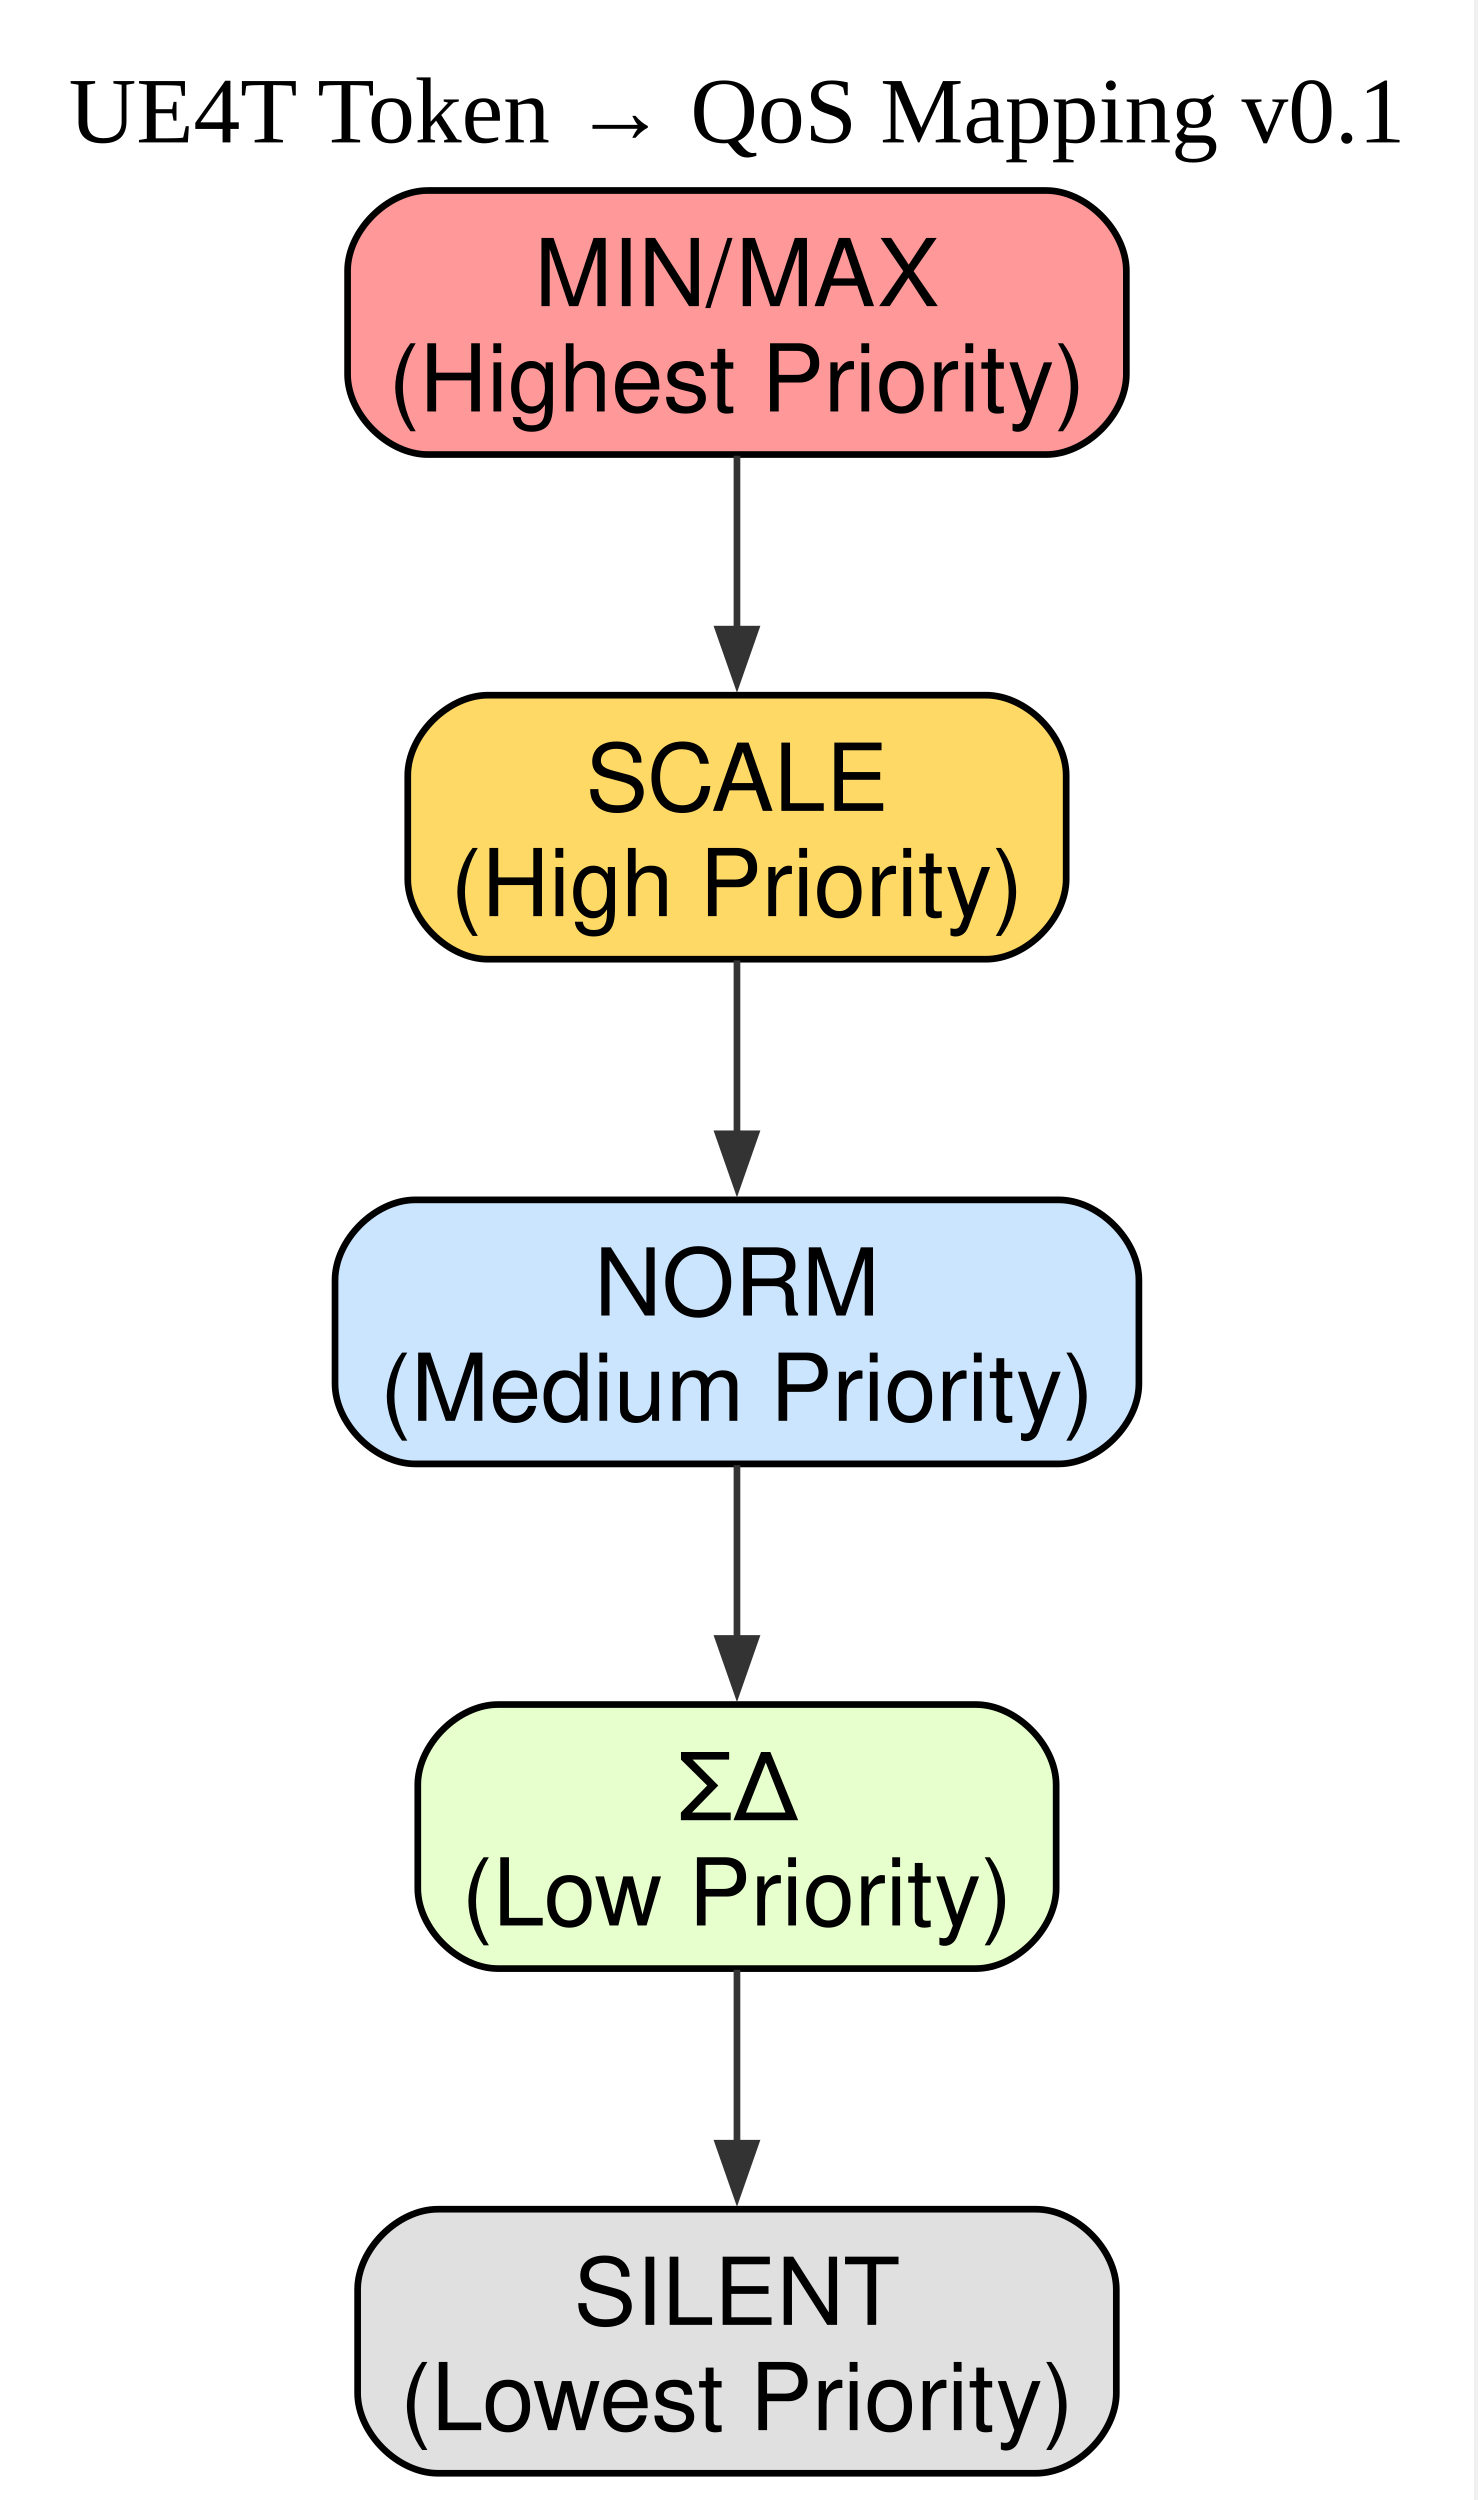
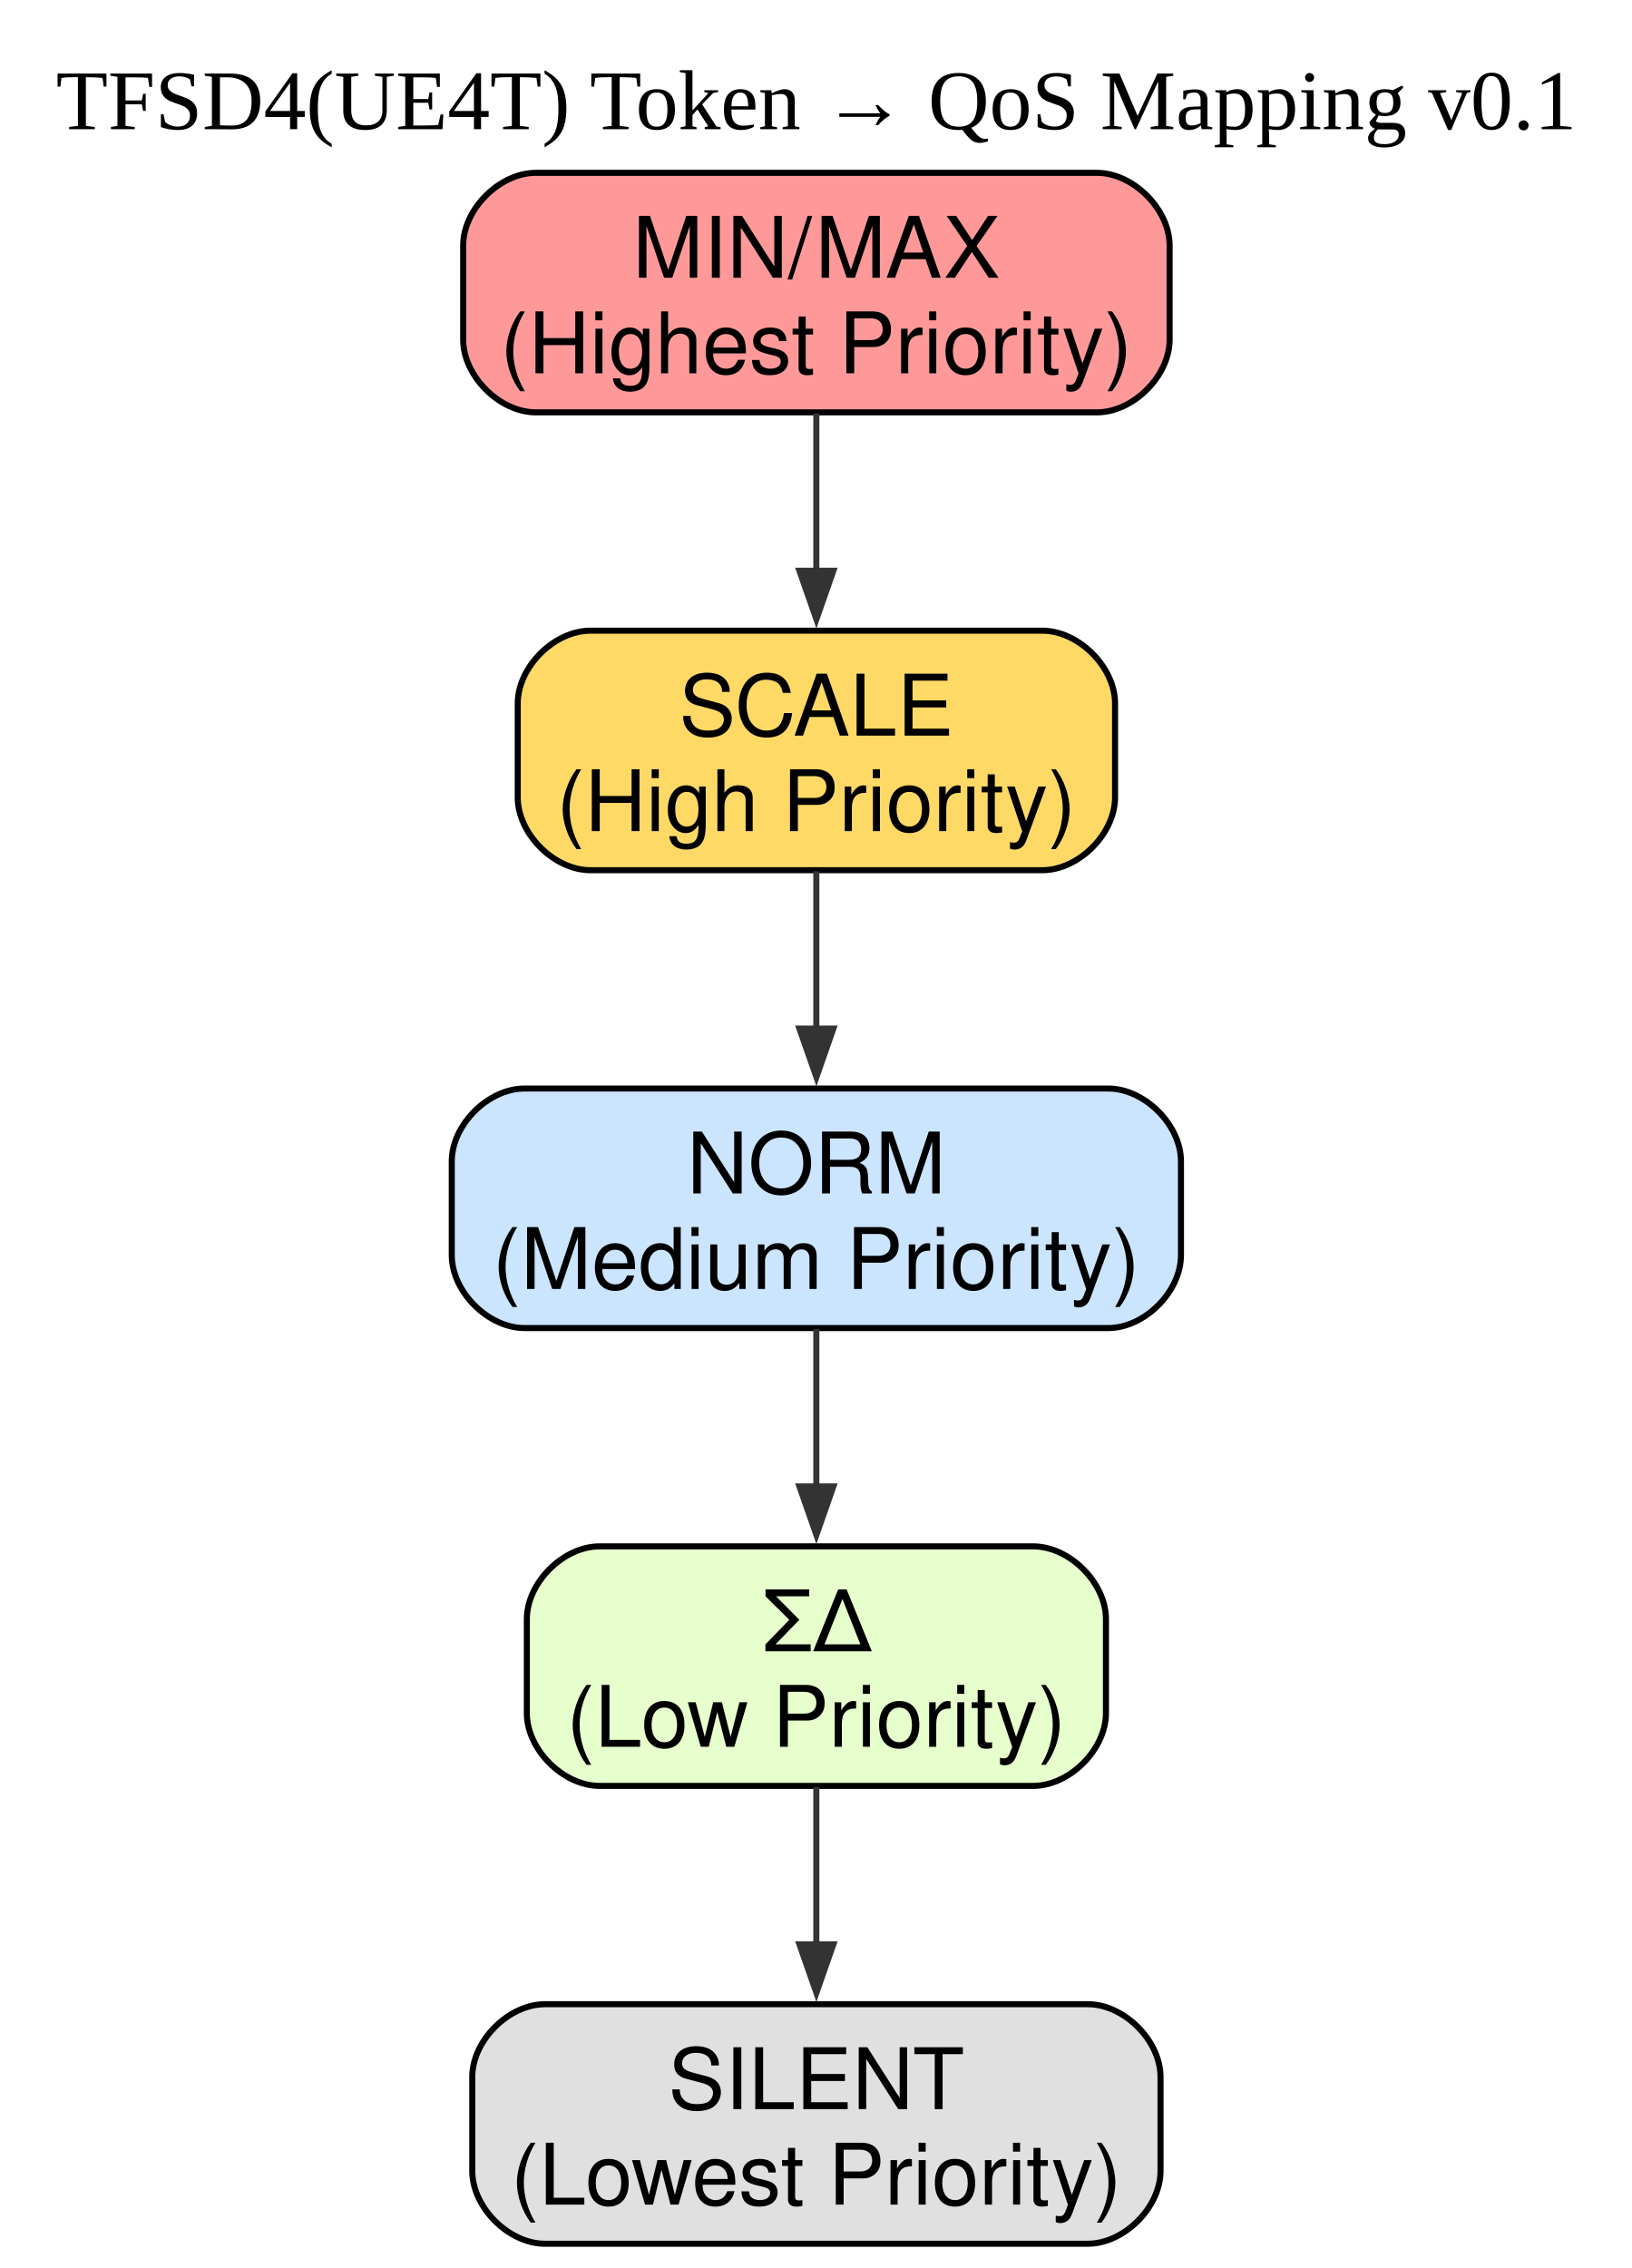
- <svg xmlns="http://www.w3.org/2000/svg" width="221pt" height="374pt" viewBox="0.00 0.00 221.00 374.00">
+ <svg xmlns="http://www.w3.org/2000/svg" width="269pt" height="374pt" viewBox="0.00 0.00 269.00 374.00">
  <g id="graph0" class="graph" transform="scale(1 1) rotate(0) translate(4 370)">
-     <polygon fill="white" stroke="none" points="-4,4 -4,-370 216.5,-370 216.5,4 -4,4" />
-     <text xml:space="preserve" text-anchor="middle" x="106.25" y="-348.7" font-family="Times New Roman,serif" font-size="14.00">UE4T Token → QoS Mapping v0.1</text>
+     <polygon fill="white" stroke="none" points="-4,4 -4,-370 265.25,-370 265.25,4 -4,4" />
+     <text xml:space="preserve" text-anchor="middle" x="130.62" y="-348.7" font-family="Times New Roman,serif" font-size="14.00">TFSD4(UE4T) Token → QoS Mapping v0.1</text>
    <g id="node1" class="node">
-       <path fill="#ff9999" stroke="black" d="M152.5,-341.5C152.5,-341.5 60,-341.5 60,-341.5 54,-341.5 48,-335.5 48,-329.5 48,-329.5 48,-314 48,-314 48,-308 54,-302 60,-302 60,-302 152.5,-302 152.5,-302 158.5,-302 164.5,-308 164.5,-314 164.5,-314 164.5,-329.5 164.5,-329.5 164.5,-335.5 158.5,-341.5 152.5,-341.5" />
-       <text xml:space="preserve" text-anchor="middle" x="106.25" y="-324.2" font-family="Helvetica,sans-Serif" font-size="14.00">MIN/MAX</text>
-       <text xml:space="preserve" text-anchor="middle" x="106.25" y="-308.45" font-family="Helvetica,sans-Serif" font-size="14.00">(Highest Priority)</text>
+       <path fill="#ff9999" stroke="black" d="M176.88,-341.5C176.88,-341.5 84.38,-341.5 84.38,-341.5 78.38,-341.5 72.38,-335.5 72.38,-329.5 72.38,-329.5 72.38,-314 72.38,-314 72.38,-308 78.38,-302 84.38,-302 84.38,-302 176.88,-302 176.88,-302 182.88,-302 188.88,-308 188.88,-314 188.88,-314 188.88,-329.5 188.88,-329.5 188.88,-335.5 182.88,-341.5 176.88,-341.5" />
+       <text xml:space="preserve" text-anchor="middle" x="130.62" y="-324.2" font-family="Helvetica,sans-Serif" font-size="14.00">MIN/MAX</text>
+       <text xml:space="preserve" text-anchor="middle" x="130.62" y="-308.45" font-family="Helvetica,sans-Serif" font-size="14.00">(Highest Priority)</text>
    </g>
    <g id="node2" class="node">
-       <path fill="#ffd966" stroke="black" d="M143.5,-266C143.5,-266 69,-266 69,-266 63,-266 57,-260 57,-254 57,-254 57,-238.5 57,-238.5 57,-232.5 63,-226.5 69,-226.5 69,-226.5 143.5,-226.5 143.5,-226.5 149.5,-226.5 155.5,-232.5 155.5,-238.5 155.5,-238.5 155.5,-254 155.5,-254 155.5,-260 149.5,-266 143.5,-266" />
-       <text xml:space="preserve" text-anchor="middle" x="106.25" y="-248.7" font-family="Helvetica,sans-Serif" font-size="14.00">SCALE</text>
-       <text xml:space="preserve" text-anchor="middle" x="106.25" y="-232.95" font-family="Helvetica,sans-Serif" font-size="14.00">(High Priority)</text>
+       <path fill="#ffd966" stroke="black" d="M167.88,-266C167.88,-266 93.38,-266 93.38,-266 87.38,-266 81.38,-260 81.38,-254 81.38,-254 81.38,-238.5 81.38,-238.5 81.38,-232.5 87.38,-226.5 93.38,-226.5 93.38,-226.5 167.88,-226.5 167.88,-226.5 173.88,-226.5 179.88,-232.5 179.88,-238.5 179.88,-238.5 179.88,-254 179.88,-254 179.88,-260 173.88,-266 167.88,-266" />
+       <text xml:space="preserve" text-anchor="middle" x="130.62" y="-248.7" font-family="Helvetica,sans-Serif" font-size="14.00">SCALE</text>
+       <text xml:space="preserve" text-anchor="middle" x="130.62" y="-232.95" font-family="Helvetica,sans-Serif" font-size="14.00">(High Priority)</text>
    </g>
    <g id="edge1" class="edge">
-       <path fill="none" stroke="#333333" d="M106.25,-301.82C106.25,-293.91 106.25,-284.55 106.25,-275.83" />
-       <polygon fill="#333333" stroke="#333333" points="109.05,-275.88 106.25,-267.88 103.45,-275.88 109.05,-275.88" />
+       <path fill="none" stroke="#333333" d="M130.62,-301.82C130.62,-293.91 130.62,-284.55 130.62,-275.83" />
+       <polygon fill="#333333" stroke="#333333" points="133.43,-275.88 130.63,-267.88 127.83,-275.88 133.43,-275.88" />
    </g>
    <g id="node3" class="node">
-       <path fill="#cce5ff" stroke="black" d="M154.38,-190.5C154.38,-190.5 58.12,-190.5 58.12,-190.5 52.12,-190.5 46.12,-184.5 46.12,-178.5 46.12,-178.5 46.12,-163 46.12,-163 46.12,-157 52.12,-151 58.12,-151 58.12,-151 154.38,-151 154.38,-151 160.38,-151 166.38,-157 166.38,-163 166.38,-163 166.38,-178.5 166.38,-178.5 166.38,-184.5 160.38,-190.5 154.38,-190.5" />
-       <text xml:space="preserve" text-anchor="middle" x="106.25" y="-173.2" font-family="Helvetica,sans-Serif" font-size="14.00">NORM</text>
-       <text xml:space="preserve" text-anchor="middle" x="106.25" y="-157.45" font-family="Helvetica,sans-Serif" font-size="14.00">(Medium Priority)</text>
+       <path fill="#cce5ff" stroke="black" d="M178.75,-190.5C178.75,-190.5 82.5,-190.5 82.5,-190.5 76.5,-190.5 70.5,-184.5 70.5,-178.5 70.5,-178.5 70.5,-163 70.5,-163 70.5,-157 76.5,-151 82.5,-151 82.5,-151 178.75,-151 178.75,-151 184.75,-151 190.75,-157 190.75,-163 190.75,-163 190.75,-178.5 190.75,-178.5 190.75,-184.5 184.75,-190.5 178.75,-190.5" />
+       <text xml:space="preserve" text-anchor="middle" x="130.62" y="-173.2" font-family="Helvetica,sans-Serif" font-size="14.00">NORM</text>
+       <text xml:space="preserve" text-anchor="middle" x="130.62" y="-157.45" font-family="Helvetica,sans-Serif" font-size="14.00">(Medium Priority)</text>
    </g>
    <g id="edge2" class="edge">
-       <path fill="none" stroke="#333333" d="M106.25,-226.32C106.25,-218.41 106.25,-209.05 106.25,-200.33" />
-       <polygon fill="#333333" stroke="#333333" points="109.05,-200.38 106.25,-192.38 103.45,-200.38 109.05,-200.38" />
+       <path fill="none" stroke="#333333" d="M130.62,-226.32C130.62,-218.41 130.62,-209.05 130.62,-200.33" />
+       <polygon fill="#333333" stroke="#333333" points="133.43,-200.38 130.63,-192.38 127.83,-200.38 133.43,-200.38" />
    </g>
    <g id="node4" class="node">
-       <path fill="#e6ffcc" stroke="black" d="M142,-115C142,-115 70.5,-115 70.5,-115 64.5,-115 58.5,-109 58.5,-103 58.5,-103 58.5,-87.5 58.5,-87.5 58.5,-81.5 64.5,-75.5 70.5,-75.5 70.5,-75.5 142,-75.5 142,-75.5 148,-75.5 154,-81.5 154,-87.5 154,-87.5 154,-103 154,-103 154,-109 148,-115 142,-115" />
-       <text xml:space="preserve" text-anchor="middle" x="106.25" y="-97.7" font-family="Helvetica,sans-Serif" font-size="14.00">ΣΔ</text>
-       <text xml:space="preserve" text-anchor="middle" x="106.25" y="-81.95" font-family="Helvetica,sans-Serif" font-size="14.00">(Low Priority)</text>
+       <path fill="#e6ffcc" stroke="black" d="M166.38,-115C166.38,-115 94.88,-115 94.88,-115 88.88,-115 82.88,-109 82.88,-103 82.88,-103 82.88,-87.5 82.88,-87.5 82.88,-81.5 88.88,-75.5 94.88,-75.5 94.88,-75.5 166.38,-75.5 166.38,-75.5 172.38,-75.5 178.38,-81.5 178.38,-87.5 178.38,-87.5 178.38,-103 178.38,-103 178.38,-109 172.38,-115 166.38,-115" />
+       <text xml:space="preserve" text-anchor="middle" x="130.62" y="-97.7" font-family="Helvetica,sans-Serif" font-size="14.00">ΣΔ</text>
+       <text xml:space="preserve" text-anchor="middle" x="130.62" y="-81.95" font-family="Helvetica,sans-Serif" font-size="14.00">(Low Priority)</text>
    </g>
    <g id="edge3" class="edge">
-       <path fill="none" stroke="#333333" d="M106.25,-150.82C106.25,-142.91 106.25,-133.55 106.25,-124.83" />
-       <polygon fill="#333333" stroke="#333333" points="109.05,-124.88 106.25,-116.88 103.45,-124.88 109.05,-124.88" />
+       <path fill="none" stroke="#333333" d="M130.62,-150.82C130.62,-142.91 130.62,-133.55 130.62,-124.83" />
+       <polygon fill="#333333" stroke="#333333" points="133.43,-124.88 130.63,-116.88 127.83,-124.88 133.43,-124.88" />
    </g>
    <g id="node5" class="node">
-       <path fill="#e0e0e0" stroke="black" d="M151,-39.5C151,-39.5 61.5,-39.5 61.5,-39.5 55.5,-39.5 49.5,-33.5 49.5,-27.5 49.5,-27.5 49.5,-12 49.5,-12 49.5,-6 55.5,0 61.5,0 61.5,0 151,0 151,0 157,0 163,-6 163,-12 163,-12 163,-27.5 163,-27.5 163,-33.5 157,-39.5 151,-39.5" />
-       <text xml:space="preserve" text-anchor="middle" x="106.25" y="-22.2" font-family="Helvetica,sans-Serif" font-size="14.00">SILENT</text>
-       <text xml:space="preserve" text-anchor="middle" x="106.25" y="-6.45" font-family="Helvetica,sans-Serif" font-size="14.00">(Lowest Priority)</text>
+       <path fill="#e0e0e0" stroke="black" d="M175.38,-39.5C175.38,-39.5 85.88,-39.5 85.88,-39.5 79.88,-39.5 73.88,-33.5 73.88,-27.5 73.88,-27.5 73.88,-12 73.88,-12 73.88,-6 79.88,0 85.88,0 85.88,0 175.38,0 175.38,0 181.38,0 187.38,-6 187.38,-12 187.38,-12 187.38,-27.5 187.38,-27.5 187.38,-33.5 181.38,-39.5 175.38,-39.5" />
+       <text xml:space="preserve" text-anchor="middle" x="130.62" y="-22.2" font-family="Helvetica,sans-Serif" font-size="14.00">SILENT</text>
+       <text xml:space="preserve" text-anchor="middle" x="130.62" y="-6.45" font-family="Helvetica,sans-Serif" font-size="14.00">(Lowest Priority)</text>
    </g>
    <g id="edge4" class="edge">
-       <path fill="none" stroke="#333333" d="M106.25,-75.32C106.25,-67.41 106.25,-58.05 106.25,-49.33" />
-       <polygon fill="#333333" stroke="#333333" points="109.05,-49.38 106.25,-41.38 103.45,-49.38 109.05,-49.38" />
+       <path fill="none" stroke="#333333" d="M130.62,-75.32C130.62,-67.41 130.62,-58.05 130.62,-49.33" />
+       <polygon fill="#333333" stroke="#333333" points="133.43,-49.38 130.63,-41.38 127.83,-49.38 133.43,-49.38" />
    </g>
  </g>
</svg>
